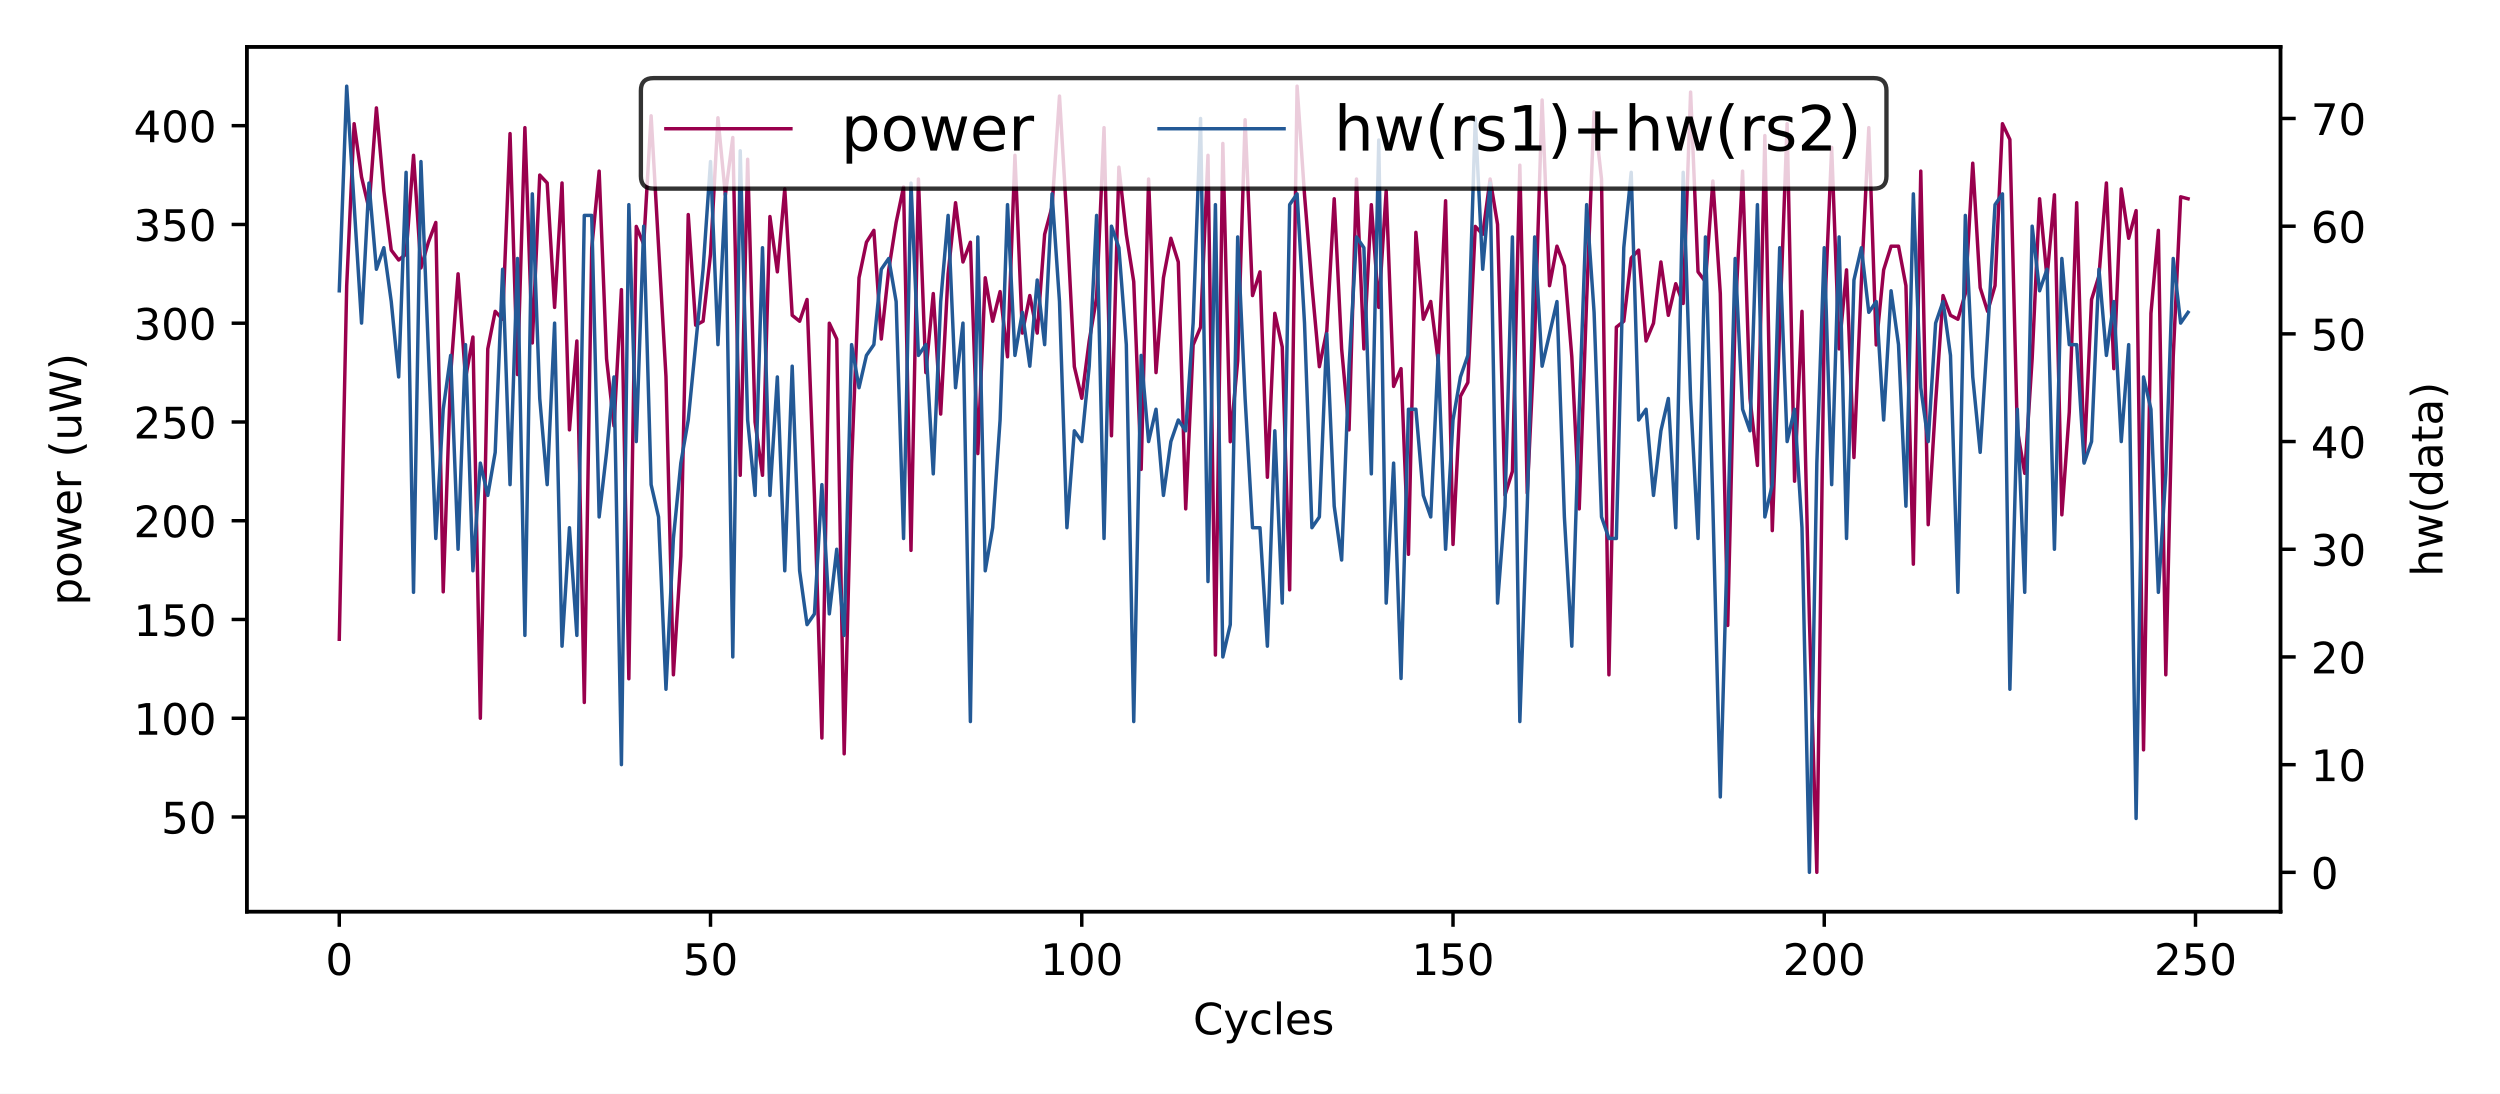
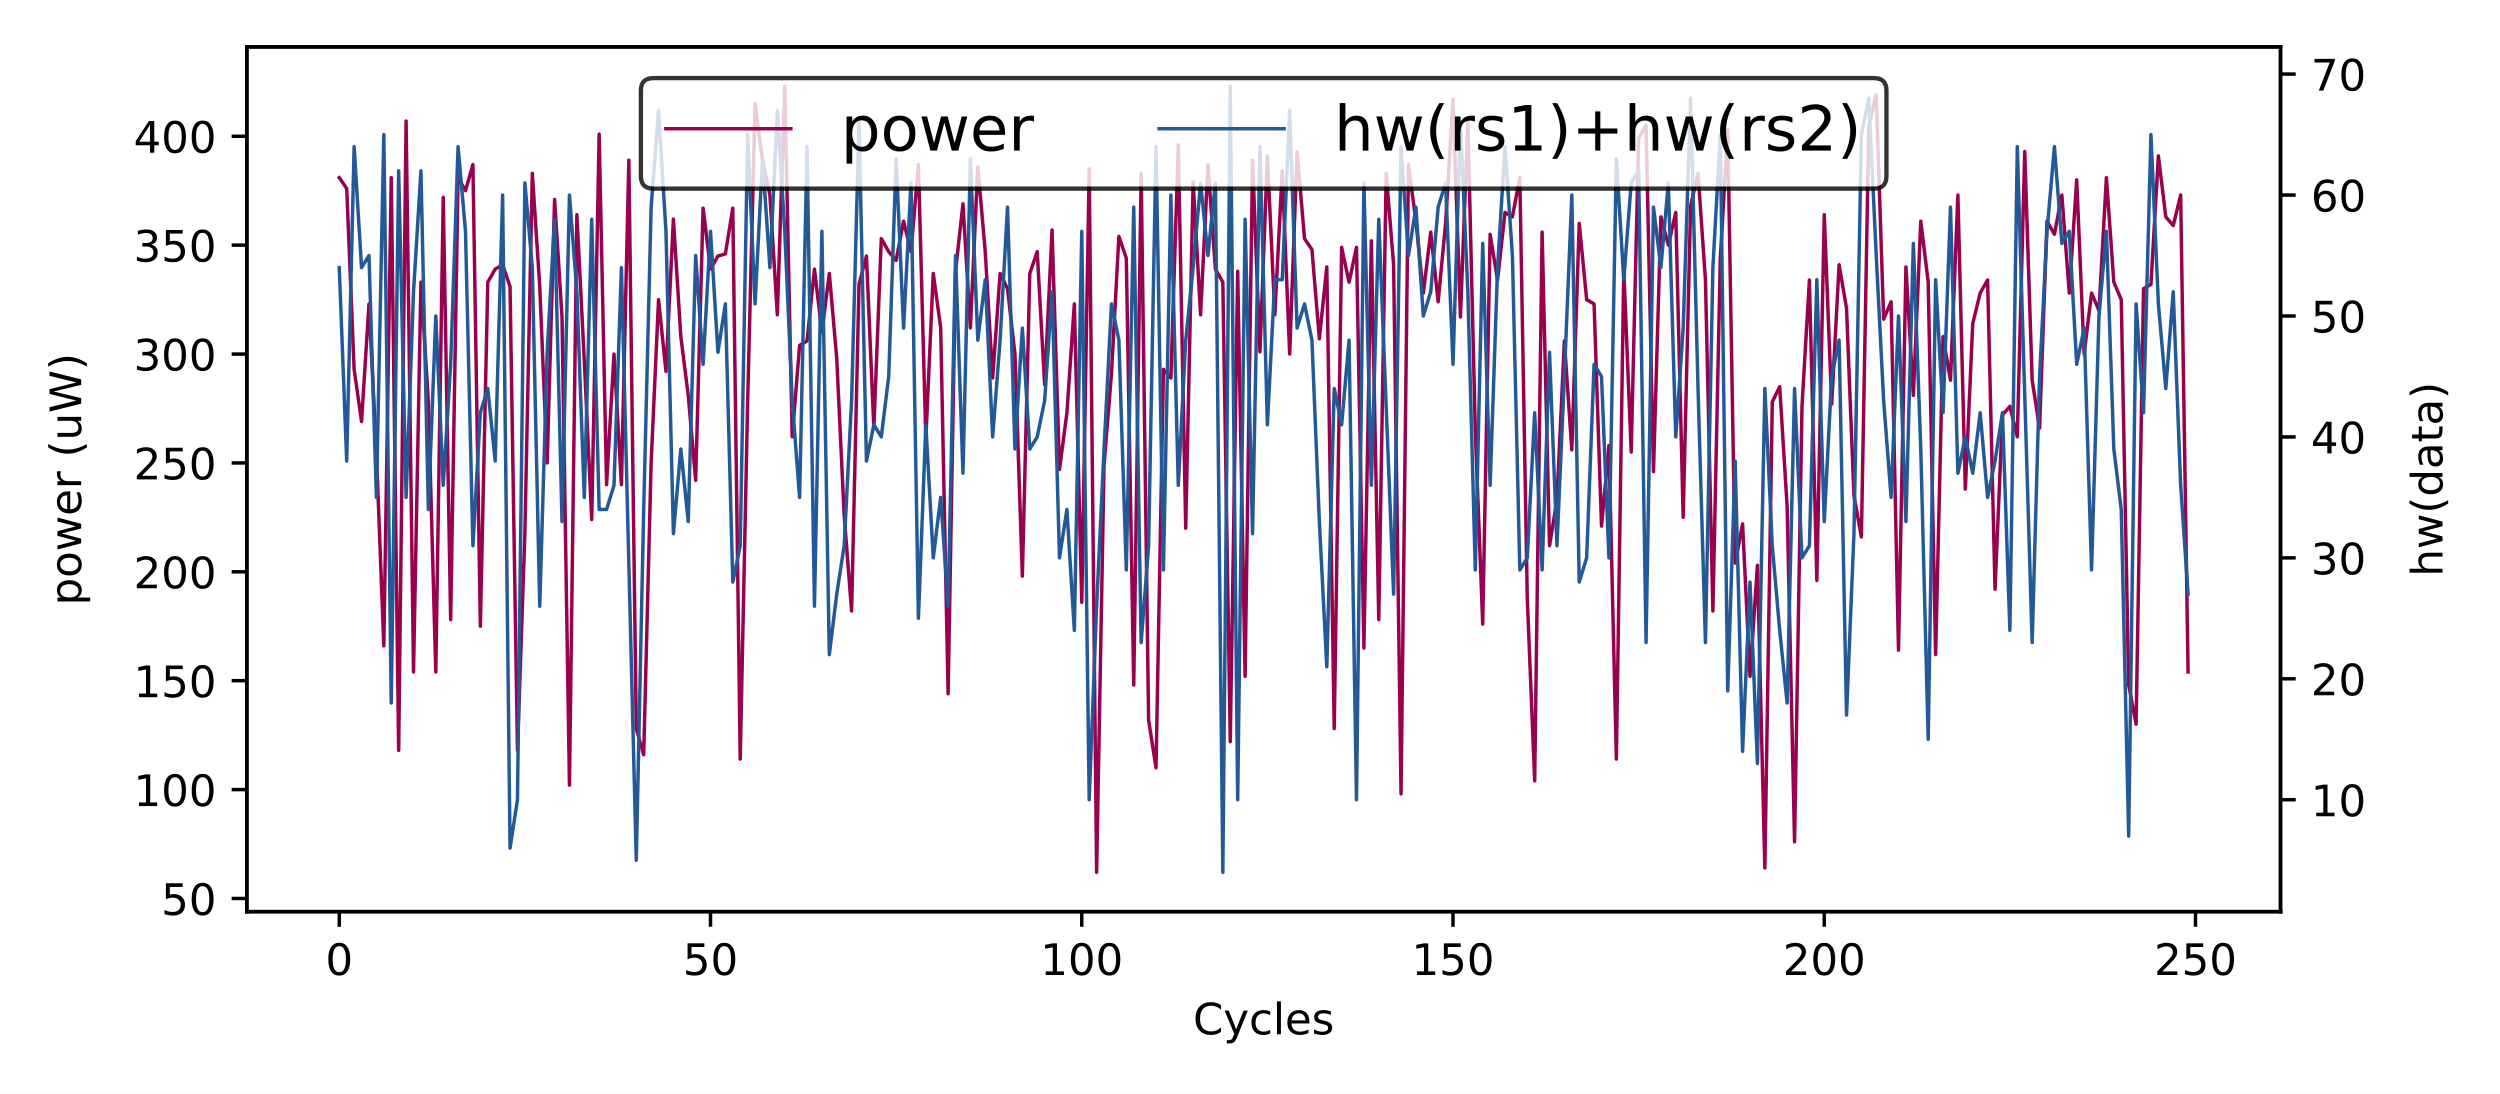
<svg xmlns="http://www.w3.org/2000/svg" xmlns:xlink="http://www.w3.org/1999/xlink" width="576pt" height="252pt" viewBox="0 0 576 252" version="1.1">
  <defs>
    <style type="text/css">*{stroke-linejoin: round; stroke-linecap: butt}</style>
  </defs>
  <g id="figure_1">
    <g id="patch_1">
      <path d="M 0 252  L 576 252  L 576 0  L 0 0  z " style="fill: #ffffff" />
    </g>
    <g id="axes_1">
      <g id="patch_2">
        <path d="M 56.87 210.04  L 525.43 210.04  L 525.43 10.8  L 56.87 10.8  z " style="fill: #ffffff" />
      </g>
      <g id="matplotlib.axis_1">
        <g id="xtick_1">
          <g id="line2d_1">
            <defs>
-               <path id="mfe7743b439" d="M 0 0  L 0 3.5  " style="stroke: #000000; stroke-width: 0.8" />
+               <path id="m733916df92" d="M 0 0  L 0 3.5  " style="stroke: #000000; stroke-width: 0.8" />
            </defs>
            <g>
-               <use xlink:href="#mfe7743b439" x="78.168" y="210.04" style="stroke: #000000; stroke-width: 0.8" />
+               <use xlink:href="#m733916df92" x="78.168" y="210.04" style="stroke: #000000; stroke-width: 0.8" />
            </g>
          </g>
          <g id="text_1">
            <text style="font: 10px 'DejaVu Sans', 'Bitstream Vera Sans', 'Computer Modern Sans Serif', 'Lucida Grande', 'Verdana', 'Geneva', 'Lucid', 'Arial', 'Helvetica', 'Avant Garde', sans-serif; text-anchor: middle" x="78.168" y="224.638" transform="rotate(-0 78.16818 224.6384)">0</text>
          </g>
        </g>
        <g id="xtick_2">
          <g id="line2d_2">
            <g>
-               <use xlink:href="#mfe7743b439" x="163.703" y="210.04" style="stroke: #000000; stroke-width: 0.8" />
+               <use xlink:href="#m733916df92" x="163.703" y="210.04" style="stroke: #000000; stroke-width: 0.8" />
            </g>
          </g>
          <g id="text_2">
            <text style="font: 10px 'DejaVu Sans', 'Bitstream Vera Sans', 'Computer Modern Sans Serif', 'Lucida Grande', 'Verdana', 'Geneva', 'Lucid', 'Arial', 'Helvetica', 'Avant Garde', sans-serif; text-anchor: middle" x="163.703" y="224.638" transform="rotate(-0 163.703 224.6384)">50</text>
          </g>
        </g>
        <g id="xtick_3">
          <g id="line2d_3">
            <g>
-               <use xlink:href="#mfe7743b439" x="249.238" y="210.04" style="stroke: #000000; stroke-width: 0.8" />
+               <use xlink:href="#m733916df92" x="249.238" y="210.04" style="stroke: #000000; stroke-width: 0.8" />
            </g>
          </g>
          <g id="text_3">
            <text style="font: 10px 'DejaVu Sans', 'Bitstream Vera Sans', 'Computer Modern Sans Serif', 'Lucida Grande', 'Verdana', 'Geneva', 'Lucid', 'Arial', 'Helvetica', 'Avant Garde', sans-serif; text-anchor: middle" x="249.238" y="224.638" transform="rotate(-0 249.2379 224.6384)">100</text>
          </g>
        </g>
        <g id="xtick_4">
          <g id="line2d_4">
            <g>
-               <use xlink:href="#mfe7743b439" x="334.773" y="210.04" style="stroke: #000000; stroke-width: 0.8" />
+               <use xlink:href="#m733916df92" x="334.773" y="210.04" style="stroke: #000000; stroke-width: 0.8" />
            </g>
          </g>
          <g id="text_4">
            <text style="font: 10px 'DejaVu Sans', 'Bitstream Vera Sans', 'Computer Modern Sans Serif', 'Lucida Grande', 'Verdana', 'Geneva', 'Lucid', 'Arial', 'Helvetica', 'Avant Garde', sans-serif; text-anchor: middle" x="334.773" y="224.638" transform="rotate(-0 334.7728 224.6384)">150</text>
          </g>
        </g>
        <g id="xtick_5">
          <g id="line2d_5">
            <g>
-               <use xlink:href="#mfe7743b439" x="420.308" y="210.04" style="stroke: #000000; stroke-width: 0.8" />
+               <use xlink:href="#m733916df92" x="420.308" y="210.04" style="stroke: #000000; stroke-width: 0.8" />
            </g>
          </g>
          <g id="text_5">
            <text style="font: 10px 'DejaVu Sans', 'Bitstream Vera Sans', 'Computer Modern Sans Serif', 'Lucida Grande', 'Verdana', 'Geneva', 'Lucid', 'Arial', 'Helvetica', 'Avant Garde', sans-serif; text-anchor: middle" x="420.308" y="224.638" transform="rotate(-0 420.3076 224.6384)">200</text>
          </g>
        </g>
        <g id="xtick_6">
          <g id="line2d_6">
            <g>
-               <use xlink:href="#mfe7743b439" x="505.843" y="210.04" style="stroke: #000000; stroke-width: 0.8" />
+               <use xlink:href="#m733916df92" x="505.843" y="210.04" style="stroke: #000000; stroke-width: 0.8" />
            </g>
          </g>
          <g id="text_6">
            <text style="font: 10px 'DejaVu Sans', 'Bitstream Vera Sans', 'Computer Modern Sans Serif', 'Lucida Grande', 'Verdana', 'Geneva', 'Lucid', 'Arial', 'Helvetica', 'Avant Garde', sans-serif; text-anchor: middle" x="505.843" y="224.638" transform="rotate(-0 505.8425 224.6384)">250</text>
          </g>
        </g>
        <g id="text_7">
          <text style="font: 10px 'DejaVu Sans', 'Bitstream Vera Sans', 'Computer Modern Sans Serif', 'Lucida Grande', 'Verdana', 'Geneva', 'Lucid', 'Arial', 'Helvetica', 'Avant Garde', sans-serif; text-anchor: middle" x="291.15" y="238.317" transform="rotate(-0 291.15 238.3166)">Cycles</text>
        </g>
      </g>
      <g id="matplotlib.axis_2">
        <g id="ytick_1">
          <g id="line2d_7">
            <defs>
-               <path id="mf35410a894" d="M 0 0  L -3.5 0  " style="stroke: #000000; stroke-width: 0.8" />
+               <path id="meb3241450c" d="M 0 0  L -3.5 0  " style="stroke: #000000; stroke-width: 0.8" />
            </defs>
            <g>
-               <use xlink:href="#mf35410a894" x="56.87" y="188.241" style="stroke: #000000; stroke-width: 0.8" />
+               <use xlink:href="#meb3241450c" x="56.87" y="207.004" style="stroke: #000000; stroke-width: 0.8" />
            </g>
          </g>
          <g id="text_8">
-             <text style="font: 10px 'DejaVu Sans', 'Bitstream Vera Sans', 'Computer Modern Sans Serif', 'Lucida Grande', 'Verdana', 'Geneva', 'Lucid', 'Arial', 'Helvetica', 'Avant Garde', sans-serif; text-anchor: end" x="49.87" y="192.04" transform="rotate(-0 49.87 192.0402)">50</text>
+             <text style="font: 10px 'DejaVu Sans', 'Bitstream Vera Sans', 'Computer Modern Sans Serif', 'Lucida Grande', 'Verdana', 'Geneva', 'Lucid', 'Arial', 'Helvetica', 'Avant Garde', sans-serif; text-anchor: end" x="49.87" y="210.804" transform="rotate(-0 49.87 210.8037)">50</text>
          </g>
        </g>
        <g id="ytick_2">
          <g id="line2d_8">
            <g>
-               <use xlink:href="#mf35410a894" x="56.87" y="165.486" style="stroke: #000000; stroke-width: 0.8" />
+               <use xlink:href="#meb3241450c" x="56.87" y="181.918" style="stroke: #000000; stroke-width: 0.8" />
            </g>
          </g>
          <g id="text_9">
-             <text style="font: 10px 'DejaVu Sans', 'Bitstream Vera Sans', 'Computer Modern Sans Serif', 'Lucida Grande', 'Verdana', 'Geneva', 'Lucid', 'Arial', 'Helvetica', 'Avant Garde', sans-serif; text-anchor: end" x="49.87" y="169.286" transform="rotate(-0 49.87 169.2856)">100</text>
+             <text style="font: 10px 'DejaVu Sans', 'Bitstream Vera Sans', 'Computer Modern Sans Serif', 'Lucida Grande', 'Verdana', 'Geneva', 'Lucid', 'Arial', 'Helvetica', 'Avant Garde', sans-serif; text-anchor: end" x="49.87" y="185.717" transform="rotate(-0 49.87 185.7168)">100</text>
          </g>
        </g>
        <g id="ytick_3">
          <g id="line2d_9">
            <g>
-               <use xlink:href="#mf35410a894" x="56.87" y="142.732" style="stroke: #000000; stroke-width: 0.8" />
+               <use xlink:href="#meb3241450c" x="56.87" y="156.831" style="stroke: #000000; stroke-width: 0.8" />
            </g>
          </g>
          <g id="text_10">
-             <text style="font: 10px 'DejaVu Sans', 'Bitstream Vera Sans', 'Computer Modern Sans Serif', 'Lucida Grande', 'Verdana', 'Geneva', 'Lucid', 'Arial', 'Helvetica', 'Avant Garde', sans-serif; text-anchor: end" x="49.87" y="146.531" transform="rotate(-0 49.87 146.5309)">150</text>
+             <text style="font: 10px 'DejaVu Sans', 'Bitstream Vera Sans', 'Computer Modern Sans Serif', 'Lucida Grande', 'Verdana', 'Geneva', 'Lucid', 'Arial', 'Helvetica', 'Avant Garde', sans-serif; text-anchor: end" x="49.87" y="160.63" transform="rotate(-0 49.87 160.6299)">150</text>
          </g>
        </g>
        <g id="ytick_4">
          <g id="line2d_10">
            <g>
-               <use xlink:href="#mf35410a894" x="56.87" y="119.977" style="stroke: #000000; stroke-width: 0.8" />
+               <use xlink:href="#meb3241450c" x="56.87" y="131.744" style="stroke: #000000; stroke-width: 0.8" />
            </g>
          </g>
          <g id="text_11">
-             <text style="font: 10px 'DejaVu Sans', 'Bitstream Vera Sans', 'Computer Modern Sans Serif', 'Lucida Grande', 'Verdana', 'Geneva', 'Lucid', 'Arial', 'Helvetica', 'Avant Garde', sans-serif; text-anchor: end" x="49.87" y="123.776" transform="rotate(-0 49.87 123.7762)">200</text>
+             <text style="font: 10px 'DejaVu Sans', 'Bitstream Vera Sans', 'Computer Modern Sans Serif', 'Lucida Grande', 'Verdana', 'Geneva', 'Lucid', 'Arial', 'Helvetica', 'Avant Garde', sans-serif; text-anchor: end" x="49.87" y="135.543" transform="rotate(-0 49.87 135.5431)">200</text>
          </g>
        </g>
        <g id="ytick_5">
          <g id="line2d_11">
            <g>
-               <use xlink:href="#mf35410a894" x="56.87" y="97.222" style="stroke: #000000; stroke-width: 0.8" />
+               <use xlink:href="#meb3241450c" x="56.87" y="106.657" style="stroke: #000000; stroke-width: 0.8" />
            </g>
          </g>
          <g id="text_12">
-             <text style="font: 10px 'DejaVu Sans', 'Bitstream Vera Sans', 'Computer Modern Sans Serif', 'Lucida Grande', 'Verdana', 'Geneva', 'Lucid', 'Arial', 'Helvetica', 'Avant Garde', sans-serif; text-anchor: end" x="49.87" y="101.022" transform="rotate(-0 49.87 101.0215)">250</text>
+             <text style="font: 10px 'DejaVu Sans', 'Bitstream Vera Sans', 'Computer Modern Sans Serif', 'Lucida Grande', 'Verdana', 'Geneva', 'Lucid', 'Arial', 'Helvetica', 'Avant Garde', sans-serif; text-anchor: end" x="49.87" y="110.456" transform="rotate(-0 49.87 110.4562)">250</text>
          </g>
        </g>
        <g id="ytick_6">
          <g id="line2d_12">
            <g>
-               <use xlink:href="#mf35410a894" x="56.87" y="74.468" style="stroke: #000000; stroke-width: 0.8" />
+               <use xlink:href="#meb3241450c" x="56.87" y="81.57" style="stroke: #000000; stroke-width: 0.8" />
            </g>
          </g>
          <g id="text_13">
-             <text style="font: 10px 'DejaVu Sans', 'Bitstream Vera Sans', 'Computer Modern Sans Serif', 'Lucida Grande', 'Verdana', 'Geneva', 'Lucid', 'Arial', 'Helvetica', 'Avant Garde', sans-serif; text-anchor: end" x="49.87" y="78.267" transform="rotate(-0 49.87 78.26682)">300</text>
+             <text style="font: 10px 'DejaVu Sans', 'Bitstream Vera Sans', 'Computer Modern Sans Serif', 'Lucida Grande', 'Verdana', 'Geneva', 'Lucid', 'Arial', 'Helvetica', 'Avant Garde', sans-serif; text-anchor: end" x="49.87" y="85.369" transform="rotate(-0 49.87 85.36931)">300</text>
          </g>
        </g>
        <g id="ytick_7">
          <g id="line2d_13">
            <g>
-               <use xlink:href="#mf35410a894" x="56.87" y="51.713" style="stroke: #000000; stroke-width: 0.8" />
+               <use xlink:href="#meb3241450c" x="56.87" y="56.483" style="stroke: #000000; stroke-width: 0.8" />
            </g>
          </g>
          <g id="text_14">
-             <text style="font: 10px 'DejaVu Sans', 'Bitstream Vera Sans', 'Computer Modern Sans Serif', 'Lucida Grande', 'Verdana', 'Geneva', 'Lucid', 'Arial', 'Helvetica', 'Avant Garde', sans-serif; text-anchor: end" x="49.87" y="55.512" transform="rotate(-0 49.87 55.51214)">350</text>
+             <text style="font: 10px 'DejaVu Sans', 'Bitstream Vera Sans', 'Computer Modern Sans Serif', 'Lucida Grande', 'Verdana', 'Geneva', 'Lucid', 'Arial', 'Helvetica', 'Avant Garde', sans-serif; text-anchor: end" x="49.87" y="60.282" transform="rotate(-0 49.87 60.28243)">350</text>
          </g>
        </g>
        <g id="ytick_8">
          <g id="line2d_14">
            <g>
-               <use xlink:href="#mf35410a894" x="56.87" y="28.958" style="stroke: #000000; stroke-width: 0.8" />
+               <use xlink:href="#meb3241450c" x="56.87" y="31.396" style="stroke: #000000; stroke-width: 0.8" />
            </g>
          </g>
          <g id="text_15">
-             <text style="font: 10px 'DejaVu Sans', 'Bitstream Vera Sans', 'Computer Modern Sans Serif', 'Lucida Grande', 'Verdana', 'Geneva', 'Lucid', 'Arial', 'Helvetica', 'Avant Garde', sans-serif; text-anchor: end" x="49.87" y="32.757" transform="rotate(-0 49.87 32.75746)">400</text>
+             <text style="font: 10px 'DejaVu Sans', 'Bitstream Vera Sans', 'Computer Modern Sans Serif', 'Lucida Grande', 'Verdana', 'Geneva', 'Lucid', 'Arial', 'Helvetica', 'Avant Garde', sans-serif; text-anchor: end" x="49.87" y="35.196" transform="rotate(-0 49.87 35.19555)">400</text>
          </g>
        </g>
        <g id="text_16">
          <text style="font: 10px 'DejaVu Sans', 'Bitstream Vera Sans', 'Computer Modern Sans Serif', 'Lucida Grande', 'Verdana', 'Geneva', 'Lucid', 'Arial', 'Helvetica', 'Avant Garde', sans-serif; text-anchor: middle" x="18.703" y="110.42" transform="rotate(-90 18.70281 110.42)">power (uW)</text>
        </g>
      </g>
      <g id="line2d_15">
-         <path d="M 78.168 147.283  L 79.879 65.821  L 81.59 28.503  L 83.3 40.791  L 85.011 48.072  L 86.722 24.862  L 88.432 43.976  L 90.143 57.629  L 91.854 59.905  L 93.564 58.539  L 95.275 35.785  L 96.986 61.725  L 98.697 55.809  L 100.407 51.258  L 102.118 136.36  L 103.829 86.3  L 105.539 63.09  L 107.25 87.21  L 108.961 77.653  L 110.671 165.486  L 112.382 80.384  L 114.093 71.737  L 115.804 73.557  L 117.514 30.779  L 119.225 86.3  L 120.936 29.413  L 122.646 79.019  L 124.357 40.336  L 126.068 42.156  L 127.778 70.827  L 129.489 42.156  L 131.2 99.043  L 132.91 78.563  L 134.621 161.846  L 136.332 57.174  L 138.043 39.425  L 139.753 82.659  L 141.464 98.132  L 143.175 66.731  L 144.885 156.384  L 146.596 52.168  L 148.307 56.264  L 150.017 26.683  L 153.439 86.755  L 155.15 155.474  L 156.86 128.169  L 158.571 49.437  L 160.282 74.923  L 161.992 74.013  L 163.703 58.539  L 165.414 27.138  L 167.124 44.887  L 168.835 31.689  L 170.546 109.51  L 172.257 36.695  L 173.967 97.222  L 175.678 109.51  L 177.389 49.893  L 179.099 62.635  L 180.81 43.521  L 182.521 72.647  L 184.231 74.013  L 185.942 69.006  L 187.653 114.516  L 189.364 170.037  L 191.074 74.468  L 192.785 78.108  L 194.496 173.678  L 196.206 106.779  L 197.917 64  L 199.628 55.809  L 201.338 53.078  L 203.049 78.108  L 204.76 62.18  L 206.47 51.258  L 208.181 43.066  L 209.892 126.803  L 211.603 41.246  L 213.313 85.845  L 215.024 67.641  L 216.735 95.402  L 218.445 63.09  L 220.156 46.707  L 221.867 60.36  L 223.577 55.809  L 225.288 104.504  L 226.999 64  L 228.71 74.013  L 230.42 67.186  L 232.131 82.204  L 233.842 35.785  L 235.552 76.743  L 237.263 68.096  L 238.974 76.743  L 240.684 53.988  L 242.395 47.617  L 244.106 22.132  L 245.817 50.803  L 247.527 84.48  L 249.238 91.761  L 250.949 78.563  L 252.659 68.551  L 254.37 29.413  L 256.081 100.408  L 257.791 38.515  L 259.502 53.988  L 261.213 64.911  L 262.923 108.145  L 264.634 41.246  L 266.345 85.845  L 268.056 64  L 269.766 54.899  L 271.477 60.36  L 273.188 117.246  L 274.898 79.474  L 276.609 75.378  L 278.32 35.785  L 280.03 150.923  L 281.741 33.054  L 283.452 101.773  L 285.163 83.114  L 286.873 27.593  L 288.584 68.096  L 290.295 62.635  L 292.005 109.965  L 293.716 72.192  L 295.427 79.929  L 297.137 135.905  L 298.848 19.856  L 300.559 44.887  L 302.27 65.821  L 303.98 84.48  L 305.691 76.288  L 307.402 45.797  L 309.112 80.384  L 310.823 99.043  L 312.534 41.246  L 314.244 80.384  L 315.955 47.162  L 317.666 70.827  L 319.377 43.976  L 321.087 89.031  L 322.798 84.935  L 324.509 127.714  L 326.219 53.533  L 327.93 73.557  L 329.641 69.462  L 331.351 83.114  L 333.062 46.252  L 334.773 125.438  L 336.483 91.306  L 338.194 88.12  L 339.905 52.168  L 341.616 53.988  L 343.326 41.246  L 345.037 51.713  L 346.748 114.061  L 348.458 108.6  L 350.169 38.06  L 351.88 113.606  L 353.59 77.653  L 355.301 23.042  L 357.012 65.821  L 358.723 56.719  L 360.433 61.27  L 362.144 82.204  L 363.855 117.246  L 365.565 69.006  L 367.276 25.773  L 368.987 41.246  L 370.697 155.474  L 372.408 75.378  L 374.119 74.013  L 375.83 59.45  L 377.54 57.629  L 379.251 78.563  L 380.962 74.468  L 382.672 60.36  L 384.383 72.647  L 386.094 65.366  L 387.804 69.917  L 389.515 21.222  L 391.226 62.635  L 392.936 64.911  L 394.647 41.701  L 396.358 67.641  L 398.069 144.097  L 399.779 72.647  L 401.49 39.425  L 403.201 91.761  L 404.911 107.234  L 406.622 31.234  L 408.333 122.252  L 411.754 28.503  L 413.465 110.875  L 415.176 71.737  L 416.886 142.732  L 418.597 200.984  L 420.308 74.013  L 422.018 33.964  L 423.729 80.384  L 425.44 62.18  L 427.15 105.414  L 428.861 64.911  L 430.572 29.413  L 432.283 79.474  L 433.993 62.18  L 435.704 56.719  L 437.415 56.719  L 439.125 65.821  L 440.836 129.989  L 442.547 39.425  L 444.257 120.887  L 445.968 92.671  L 447.679 68.096  L 449.39 72.647  L 451.1 73.557  L 452.811 67.641  L 454.522 37.605  L 456.232 66.276  L 457.943 71.737  L 459.654 65.821  L 461.364 28.503  L 463.075 32.144  L 464.786 99.043  L 466.496 109.055  L 468.207 82.659  L 469.918 45.797  L 471.629 64  L 473.339 44.887  L 475.05 118.612  L 476.761 94.947  L 478.471 46.707  L 480.182 106.324  L 481.893 69.006  L 483.603 63.545  L 485.314 42.156  L 487.025 84.935  L 488.736 43.521  L 490.446 54.899  L 492.157 48.527  L 493.868 172.768  L 495.578 72.192  L 497.289 53.078  L 499 155.474  L 500.71 82.204  L 502.421 45.342  L 504.132 45.797  L 504.132 45.797  " clip-path="url(#pb4ab45abae)" style="fill: none; stroke: #99004d; stroke-width: 0.8; stroke-linecap: square" />
+         <path d="M 78.168 40.929  L 79.879 43.438  L 81.59 85.082  L 83.3 97.124  L 85.011 70.03  L 86.722 104.148  L 88.432 148.803  L 90.143 40.929  L 91.854 172.886  L 93.564 27.884  L 95.275 154.824  L 96.986 65.013  L 98.697 92.608  L 100.407 154.824  L 102.118 45.445  L 103.829 142.782  L 105.539 40.929  L 107.25 43.94  L 108.961 37.919  L 110.671 144.287  L 112.382 65.013  L 114.093 62.002  L 115.804 60.999  L 117.514 66.016  L 119.225 172.886  L 120.936 122.713  L 122.646 39.926  L 124.357 66.016  L 126.068 106.657  L 127.778 45.947  L 129.489 73.041  L 131.2 180.914  L 132.91 49.459  L 134.621 83.075  L 136.332 119.702  L 138.043 30.895  L 139.753 111.674  L 141.464 81.57  L 143.175 111.674  L 144.885 36.915  L 146.596 167.869  L 148.307 173.89  L 150.017 106.657  L 151.728 69.027  L 153.439 85.584  L 155.15 50.462  L 156.86 77.556  L 158.571 91.103  L 160.282 110.671  L 161.992 47.954  L 163.703 62.002  L 165.414 58.992  L 167.124 58.49  L 168.835 47.954  L 170.546 174.893  L 172.257 92.608  L 173.967 23.87  L 175.678 36.915  L 177.389 44.943  L 179.099 72.539  L 180.81 19.856  L 182.521 100.636  L 184.231 79.563  L 185.942 78.56  L 187.653 62.002  L 189.364 76.553  L 191.074 63.006  L 192.785 82.574  L 194.496 118.699  L 196.206 140.775  L 197.917 65.514  L 199.628 58.992  L 201.338 98.629  L 203.049 54.978  L 204.76 57.988  L 206.47 59.995  L 208.181 50.964  L 209.892 57.988  L 211.603 37.919  L 213.313 101.138  L 215.024 63.006  L 216.735 75.549  L 218.445 159.841  L 220.156 62.504  L 221.867 46.95  L 223.577 75.549  L 225.288 38.421  L 226.999 57.988  L 228.71 87.089  L 230.42 63.006  L 232.131 66.518  L 233.842 81.57  L 235.552 132.747  L 237.263 63.006  L 238.974 57.988  L 240.684 88.594  L 242.395 52.971  L 244.106 108.162  L 245.817 95.117  L 247.527 70.03  L 249.238 138.768  L 250.949 38.922  L 252.659 200.984  L 254.37 107.159  L 256.081 86.086  L 257.791 54.476  L 259.502 59.494  L 261.213 157.834  L 262.923 39.926  L 264.634 165.862  L 266.345 176.9  L 268.056 85.082  L 269.766 87.089  L 271.477 33.403  L 273.188 121.709  L 274.898 41.933  L 276.609 72.539  L 278.32 37.919  L 280.03 62.002  L 281.741 65.013  L 283.452 170.879  L 285.163 62.504  L 286.873 155.827  L 288.584 36.915  L 290.295 81.068  L 292.005 35.912  L 293.716 72.539  L 295.427 39.424  L 297.137 81.57  L 298.848 34.908  L 300.559 54.978  L 302.27 57.487  L 303.98 78.058  L 305.691 61.501  L 307.402 167.869  L 309.112 56.985  L 310.823 65.013  L 312.534 56.985  L 314.244 149.305  L 315.955 55.48  L 317.666 142.782  L 319.377 39.926  L 321.087 60.999  L 322.798 182.921  L 324.509 37.919  L 326.219 50.964  L 327.93 67.521  L 329.641 53.473  L 331.351 69.528  L 333.062 51.466  L 334.773 22.867  L 336.483 73.041  L 338.194 27.884  L 339.905 99.131  L 341.616 143.786  L 343.326 53.975  L 345.037 64.511  L 346.748 48.957  L 348.458 49.961  L 350.169 40.929  L 351.88 137.765  L 353.59 179.911  L 355.301 53.473  L 357.012 125.723  L 358.723 115.187  L 360.433 78.56  L 362.144 103.647  L 363.855 51.466  L 365.565 69.027  L 367.276 70.03  L 368.987 121.207  L 370.697 102.643  L 372.408 174.893  L 374.119 62.002  L 375.83 104.148  L 377.54 31.898  L 379.251 28.888  L 380.962 108.664  L 382.672 49.961  L 384.383 56.483  L 386.094 48.957  L 387.804 119.2  L 389.515 47.452  L 391.226 39.926  L 392.936 64.511  L 394.647 140.775  L 396.358 59.494  L 398.069 29.891  L 399.779 129.737  L 401.49 120.706  L 403.201 155.827  L 404.911 130.239  L 406.622 199.98  L 408.333 92.608  L 410.043 89.096  L 411.754 116.692  L 413.465 193.959  L 415.176 93.612  L 416.886 64.511  L 418.597 133.751  L 420.308 49.459  L 422.018 93.11  L 423.729 60.999  L 425.44 71.034  L 427.15 114.183  L 428.861 123.716  L 430.572 28.888  L 432.283 21.863  L 433.993 73.542  L 435.704 69.528  L 437.415 149.806  L 439.125 61.501  L 440.836 91.103  L 442.547 50.964  L 444.257 65.013  L 445.968 150.81  L 447.679 77.556  L 449.39 87.591  L 451.1 44.943  L 452.811 112.678  L 454.522 74.546  L 456.232 67.521  L 457.943 64.511  L 459.654 135.758  L 461.364 95.619  L 463.075 93.612  L 464.786 100.636  L 466.496 34.908  L 468.207 87.591  L 469.918 98.629  L 471.629 50.964  L 473.339 53.975  L 475.05 44.943  L 476.761 67.521  L 478.471 41.431  L 480.182 81.57  L 481.893 67.521  L 483.603 71.535  L 485.314 40.929  L 487.025 65.013  L 488.736 69.027  L 490.446 157.834  L 492.157 166.865  L 493.868 66.518  L 495.578 65.514  L 497.289 35.912  L 499 49.961  L 500.71 51.968  L 502.421 44.943  L 504.132 154.824  L 504.132 154.824  " clip-path="url(#p8c6115b144)" style="fill: none; stroke: #99004d; stroke-width: 0.8; stroke-linecap: square" />
      </g>
      <g id="patch_3">
        <path d="M 56.87 210.04  L 56.87 10.8  " style="fill: none; stroke: #000000; stroke-width: 0.8; stroke-linejoin: miter; stroke-linecap: square" />
      </g>
      <g id="patch_4">
        <path d="M 525.43 210.04  L 525.43 10.8  " style="fill: none; stroke: #000000; stroke-width: 0.8; stroke-linejoin: miter; stroke-linecap: square" />
      </g>
      <g id="patch_5">
        <path d="M 56.87 210.04  L 525.43 210.04  " style="fill: none; stroke: #000000; stroke-width: 0.8; stroke-linejoin: miter; stroke-linecap: square" />
      </g>
      <g id="patch_6">
        <path d="M 56.87 10.8  L 525.43 10.8  " style="fill: none; stroke: #000000; stroke-width: 0.8; stroke-linejoin: miter; stroke-linecap: square" />
      </g>
    </g>
    <g id="axes_2">
      <g id="matplotlib.axis_3">
        <g id="ytick_9">
          <g id="line2d_16">
            <defs>
-               <path id="m3e67ff7a03" d="M 0 0  L 3.5 0  " style="stroke: #000000; stroke-width: 0.8" />
+               <path id="m2973c65dc8" d="M 0 0  L 3.5 0  " style="stroke: #000000; stroke-width: 0.8" />
            </defs>
            <g>
-               <use xlink:href="#m3e67ff7a03" x="525.43" y="200.984" style="stroke: #000000; stroke-width: 0.8" />
+               <use xlink:href="#m2973c65dc8" x="525.43" y="184.264" style="stroke: #000000; stroke-width: 0.8" />
            </g>
          </g>
          <g id="text_17">
-             <text style="font: 10px 'DejaVu Sans', 'Bitstream Vera Sans', 'Computer Modern Sans Serif', 'Lucida Grande', 'Verdana', 'Geneva', 'Lucid', 'Arial', 'Helvetica', 'Avant Garde', sans-serif; text-anchor: start" x="532.43" y="204.783" transform="rotate(-0 532.43 204.7829)">0</text>
+             <text style="font: 10px 'DejaVu Sans', 'Bitstream Vera Sans', 'Computer Modern Sans Serif', 'Lucida Grande', 'Verdana', 'Geneva', 'Lucid', 'Arial', 'Helvetica', 'Avant Garde', sans-serif; text-anchor: start" x="532.43" y="188.063" transform="rotate(-0 532.43 188.0634)">10</text>
          </g>
        </g>
        <g id="ytick_10">
          <g id="line2d_17">
            <g>
-               <use xlink:href="#m3e67ff7a03" x="525.43" y="176.172" style="stroke: #000000; stroke-width: 0.8" />
+               <use xlink:href="#m2973c65dc8" x="525.43" y="156.398" style="stroke: #000000; stroke-width: 0.8" />
            </g>
          </g>
          <g id="text_18">
-             <text style="font: 10px 'DejaVu Sans', 'Bitstream Vera Sans', 'Computer Modern Sans Serif', 'Lucida Grande', 'Verdana', 'Geneva', 'Lucid', 'Arial', 'Helvetica', 'Avant Garde', sans-serif; text-anchor: start" x="532.43" y="179.971" transform="rotate(-0 532.43 179.9709)">10</text>
+             <text style="font: 10px 'DejaVu Sans', 'Bitstream Vera Sans', 'Computer Modern Sans Serif', 'Lucida Grande', 'Verdana', 'Geneva', 'Lucid', 'Arial', 'Helvetica', 'Avant Garde', sans-serif; text-anchor: start" x="532.43" y="160.198" transform="rotate(-0 532.43 160.1977)">20</text>
          </g>
        </g>
        <g id="ytick_11">
          <g id="line2d_18">
            <g>
-               <use xlink:href="#m3e67ff7a03" x="525.43" y="151.36" style="stroke: #000000; stroke-width: 0.8" />
+               <use xlink:href="#m2973c65dc8" x="525.43" y="128.533" style="stroke: #000000; stroke-width: 0.8" />
            </g>
          </g>
          <g id="text_19">
-             <text style="font: 10px 'DejaVu Sans', 'Bitstream Vera Sans', 'Computer Modern Sans Serif', 'Lucida Grande', 'Verdana', 'Geneva', 'Lucid', 'Arial', 'Helvetica', 'Avant Garde', sans-serif; text-anchor: start" x="532.43" y="155.159" transform="rotate(-0 532.43 155.1589)">20</text>
+             <text style="font: 10px 'DejaVu Sans', 'Bitstream Vera Sans', 'Computer Modern Sans Serif', 'Lucida Grande', 'Verdana', 'Geneva', 'Lucid', 'Arial', 'Helvetica', 'Avant Garde', sans-serif; text-anchor: start" x="532.43" y="132.332" transform="rotate(-0 532.43 132.3319)">30</text>
          </g>
        </g>
        <g id="ytick_12">
          <g id="line2d_19">
            <g>
-               <use xlink:href="#m3e67ff7a03" x="525.43" y="126.548" style="stroke: #000000; stroke-width: 0.8" />
+               <use xlink:href="#m2973c65dc8" x="525.43" y="100.667" style="stroke: #000000; stroke-width: 0.8" />
            </g>
          </g>
          <g id="text_20">
-             <text style="font: 10px 'DejaVu Sans', 'Bitstream Vera Sans', 'Computer Modern Sans Serif', 'Lucida Grande', 'Verdana', 'Geneva', 'Lucid', 'Arial', 'Helvetica', 'Avant Garde', sans-serif; text-anchor: start" x="532.43" y="130.347" transform="rotate(-0 532.43 130.347)">30</text>
+             <text style="font: 10px 'DejaVu Sans', 'Bitstream Vera Sans', 'Computer Modern Sans Serif', 'Lucida Grande', 'Verdana', 'Geneva', 'Lucid', 'Arial', 'Helvetica', 'Avant Garde', sans-serif; text-anchor: start" x="532.43" y="104.466" transform="rotate(-0 532.43 104.4662)">40</text>
          </g>
        </g>
        <g id="ytick_13">
          <g id="line2d_20">
            <g>
-               <use xlink:href="#m3e67ff7a03" x="525.43" y="101.736" style="stroke: #000000; stroke-width: 0.8" />
+               <use xlink:href="#m2973c65dc8" x="525.43" y="72.801" style="stroke: #000000; stroke-width: 0.8" />
            </g>
          </g>
          <g id="text_21">
-             <text style="font: 10px 'DejaVu Sans', 'Bitstream Vera Sans', 'Computer Modern Sans Serif', 'Lucida Grande', 'Verdana', 'Geneva', 'Lucid', 'Arial', 'Helvetica', 'Avant Garde', sans-serif; text-anchor: start" x="532.43" y="105.535" transform="rotate(-0 532.43 105.535)">40</text>
+             <text style="font: 10px 'DejaVu Sans', 'Bitstream Vera Sans', 'Computer Modern Sans Serif', 'Lucida Grande', 'Verdana', 'Geneva', 'Lucid', 'Arial', 'Helvetica', 'Avant Garde', sans-serif; text-anchor: start" x="532.43" y="76.6" transform="rotate(-0 532.43 76.60048)">50</text>
          </g>
        </g>
        <g id="ytick_14">
          <g id="line2d_21">
            <g>
-               <use xlink:href="#m3e67ff7a03" x="525.43" y="76.924" style="stroke: #000000; stroke-width: 0.8" />
+               <use xlink:href="#m2973c65dc8" x="525.43" y="44.936" style="stroke: #000000; stroke-width: 0.8" />
            </g>
          </g>
          <g id="text_22">
-             <text style="font: 10px 'DejaVu Sans', 'Bitstream Vera Sans', 'Computer Modern Sans Serif', 'Lucida Grande', 'Verdana', 'Geneva', 'Lucid', 'Arial', 'Helvetica', 'Avant Garde', sans-serif; text-anchor: start" x="532.43" y="80.723" transform="rotate(-0 532.43 80.72308)">50</text>
+             <text style="font: 10px 'DejaVu Sans', 'Bitstream Vera Sans', 'Computer Modern Sans Serif', 'Lucida Grande', 'Verdana', 'Geneva', 'Lucid', 'Arial', 'Helvetica', 'Avant Garde', sans-serif; text-anchor: start" x="532.43" y="48.735" transform="rotate(-0 532.43 48.73474)">60</text>
          </g>
        </g>
        <g id="ytick_15">
          <g id="line2d_22">
            <g>
-               <use xlink:href="#m3e67ff7a03" x="525.43" y="52.112" style="stroke: #000000; stroke-width: 0.8" />
+               <use xlink:href="#m2973c65dc8" x="525.43" y="17.07" style="stroke: #000000; stroke-width: 0.8" />
            </g>
          </g>
          <g id="text_23">
-             <text style="font: 10px 'DejaVu Sans', 'Bitstream Vera Sans', 'Computer Modern Sans Serif', 'Lucida Grande', 'Verdana', 'Geneva', 'Lucid', 'Arial', 'Helvetica', 'Avant Garde', sans-serif; text-anchor: start" x="532.43" y="55.911" transform="rotate(-0 532.43 55.91112)">60</text>
-           </g>
-         </g>
-         <g id="ytick_16">
-           <g id="line2d_23">
-             <g>
-               <use xlink:href="#m3e67ff7a03" x="525.43" y="27.3" style="stroke: #000000; stroke-width: 0.8" />
-             </g>
-           </g>
-           <g id="text_24">
-             <text style="font: 10px 'DejaVu Sans', 'Bitstream Vera Sans', 'Computer Modern Sans Serif', 'Lucida Grande', 'Verdana', 'Geneva', 'Lucid', 'Arial', 'Helvetica', 'Avant Garde', sans-serif; text-anchor: start" x="532.43" y="31.099" transform="rotate(-0 532.43 31.09917)">70</text>
-           </g>
-         </g>
-         <g id="text_25">
+             <text style="font: 10px 'DejaVu Sans', 'Bitstream Vera Sans', 'Computer Modern Sans Serif', 'Lucida Grande', 'Verdana', 'Geneva', 'Lucid', 'Arial', 'Helvetica', 'Avant Garde', sans-serif; text-anchor: start" x="532.43" y="20.869" transform="rotate(-0 532.43 20.86901)">70</text>
+           </g>
+         </g>
+         <g id="text_24">
          <text style="font: 10px 'DejaVu Sans', 'Bitstream Vera Sans', 'Computer Modern Sans Serif', 'Lucida Grande', 'Verdana', 'Geneva', 'Lucid', 'Arial', 'Helvetica', 'Avant Garde', sans-serif; text-anchor: middle" x="562.753" y="110.42" transform="rotate(-90 562.7534 110.42)">hw(data)</text>
        </g>
      </g>
-       <g id="line2d_24">
-         <path d="M 78.168 66.999  L 79.879 19.856  L 83.3 74.443  L 85.011 42.187  L 86.722 62.037  L 88.432 57.074  L 90.143 69.48  L 91.854 86.849  L 93.564 39.706  L 95.275 136.473  L 96.986 37.225  L 100.407 124.067  L 102.118 94.292  L 103.829 81.886  L 105.539 126.548  L 107.25 79.405  L 108.961 131.51  L 110.671 106.698  L 112.382 114.142  L 114.093 104.217  L 115.804 62.037  L 117.514 111.661  L 119.225 59.555  L 120.936 146.397  L 122.646 44.668  L 124.357 91.811  L 126.068 111.661  L 127.778 74.443  L 129.489 148.879  L 131.2 121.585  L 132.91 146.397  L 134.621 49.631  L 136.332 49.631  L 138.043 119.104  L 139.753 104.217  L 141.464 86.849  L 143.175 176.172  L 144.885 47.15  L 146.596 101.736  L 148.307 52.112  L 150.017 111.661  L 151.728 119.104  L 153.439 158.803  L 155.15 124.067  L 156.86 106.698  L 158.571 96.773  L 161.992 62.037  L 163.703 37.225  L 165.414 79.405  L 167.124 44.668  L 168.835 151.36  L 170.546 34.744  L 172.257 96.773  L 173.967 114.142  L 175.678 57.074  L 177.389 114.142  L 179.099 86.849  L 180.81 131.51  L 182.521 84.367  L 184.231 131.51  L 185.942 143.916  L 187.653 141.435  L 189.364 111.661  L 191.074 141.435  L 192.785 126.548  L 194.496 146.397  L 196.206 79.405  L 197.917 89.33  L 199.628 81.886  L 201.338 79.405  L 203.049 62.037  L 204.76 59.555  L 206.47 69.48  L 208.181 124.067  L 209.892 42.187  L 211.603 81.886  L 213.313 79.405  L 215.024 109.179  L 216.735 69.48  L 218.445 49.631  L 220.156 89.33  L 221.867 74.443  L 223.577 166.247  L 225.288 54.593  L 226.999 131.51  L 228.71 121.585  L 230.42 96.773  L 232.131 47.15  L 233.842 81.886  L 235.552 71.961  L 237.263 84.367  L 238.974 64.518  L 240.684 79.405  L 242.395 44.668  L 244.106 69.48  L 245.817 121.585  L 247.527 99.255  L 249.238 101.736  L 250.949 84.367  L 252.659 49.631  L 254.37 124.067  L 256.081 52.112  L 257.791 57.074  L 259.502 79.405  L 261.213 166.247  L 262.923 81.886  L 264.634 101.736  L 266.345 94.292  L 268.056 114.142  L 269.766 101.736  L 271.477 96.773  L 273.188 99.255  L 274.898 74.443  L 276.609 27.3  L 278.32 133.991  L 280.03 47.15  L 281.741 151.36  L 283.452 143.916  L 285.163 54.593  L 286.873 91.811  L 288.584 121.585  L 290.295 121.585  L 292.005 148.879  L 293.716 99.255  L 295.427 138.954  L 297.137 47.15  L 298.848 44.668  L 300.559 74.443  L 302.27 121.585  L 303.98 119.104  L 305.691 76.924  L 307.402 116.623  L 309.112 129.029  L 310.823 84.367  L 312.534 54.593  L 314.244 57.074  L 315.955 109.179  L 317.666 32.262  L 319.377 138.954  L 321.087 106.698  L 322.798 156.322  L 324.509 94.292  L 326.219 94.292  L 327.93 114.142  L 329.641 119.104  L 331.351 81.886  L 333.062 126.548  L 334.773 96.773  L 336.483 86.849  L 338.194 81.886  L 339.905 27.3  L 341.616 62.037  L 343.326 42.187  L 345.037 138.954  L 346.748 116.623  L 348.458 54.593  L 350.169 166.247  L 351.88 116.623  L 353.59 54.593  L 355.301 84.367  L 358.723 69.48  L 360.433 119.104  L 362.144 148.879  L 363.855 94.292  L 365.565 47.15  L 367.276 71.961  L 368.987 119.104  L 370.697 124.067  L 372.408 124.067  L 374.119 57.074  L 375.83 39.706  L 377.54 96.773  L 379.251 94.292  L 380.962 114.142  L 382.672 99.255  L 384.383 91.811  L 386.094 121.585  L 387.804 39.706  L 389.515 91.811  L 391.226 124.067  L 392.936 54.593  L 394.647 116.623  L 396.358 183.615  L 399.779 59.555  L 401.49 94.292  L 403.201 99.255  L 404.911 47.15  L 406.622 119.104  L 408.333 111.661  L 410.043 57.074  L 411.754 101.736  L 413.465 94.292  L 415.176 121.585  L 416.886 200.984  L 418.597 106.698  L 420.308 57.074  L 422.018 111.661  L 423.729 54.593  L 425.44 124.067  L 427.15 64.518  L 428.861 57.074  L 430.572 71.961  L 432.283 69.48  L 433.993 96.773  L 435.704 66.999  L 437.415 79.405  L 439.125 116.623  L 440.836 44.668  L 442.547 89.33  L 444.257 101.736  L 445.968 74.443  L 447.679 69.48  L 449.39 81.886  L 451.1 136.473  L 452.811 49.631  L 454.522 86.849  L 456.232 104.217  L 457.943 76.924  L 459.654 47.15  L 461.364 44.668  L 463.075 158.803  L 464.786 94.292  L 466.496 136.473  L 468.207 52.112  L 469.918 66.999  L 471.629 62.037  L 473.339 126.548  L 475.05 59.555  L 476.761 79.405  L 478.471 79.405  L 480.182 106.698  L 481.893 101.736  L 483.603 62.037  L 485.314 81.886  L 487.025 69.48  L 488.736 101.736  L 490.446 79.405  L 492.157 188.578  L 493.868 86.849  L 495.578 94.292  L 497.289 136.473  L 499 109.179  L 500.71 59.555  L 502.421 74.443  L 504.132 71.961  L 504.132 71.961  " clip-path="url(#pb4ab45abae)" style="fill: none; stroke: #235996; stroke-width: 0.8; stroke-linecap: square" />
+       <g id="line2d_23">
+         <path d="M 78.168 61.655  L 79.879 106.24  L 81.59 33.789  L 83.3 61.655  L 85.011 58.868  L 86.722 114.6  L 88.432 31.003  L 90.143 161.972  L 91.854 39.362  L 93.564 114.6  L 95.275 67.228  L 96.986 39.362  L 98.697 117.386  L 100.407 72.801  L 102.118 111.813  L 103.829 83.948  L 105.539 33.789  L 107.25 53.295  L 108.961 125.746  L 110.671 95.094  L 112.382 89.521  L 114.093 106.24  L 115.804 44.936  L 117.514 195.41  L 119.225 184.264  L 120.936 42.149  L 122.646 61.655  L 124.357 139.679  L 126.068 81.161  L 127.778 50.509  L 129.489 120.173  L 131.2 44.936  L 132.91 67.228  L 134.621 114.6  L 136.332 50.509  L 138.043 117.386  L 139.753 117.386  L 141.464 111.813  L 143.175 61.655  L 146.596 198.197  L 148.307 117.386  L 150.017 47.722  L 151.728 25.43  L 153.439 53.295  L 155.15 122.96  L 156.86 103.454  L 158.571 120.173  L 160.282 58.868  L 161.992 83.948  L 163.703 53.295  L 165.414 81.161  L 167.124 70.015  L 168.835 134.106  L 170.546 125.746  L 172.257 31.003  L 173.967 70.015  L 175.678 36.576  L 177.389 61.655  L 179.099 25.43  L 180.81 53.295  L 182.521 92.307  L 184.231 114.6  L 185.942 33.789  L 187.653 139.679  L 189.364 53.295  L 191.074 150.825  L 192.785 136.892  L 194.496 125.746  L 196.206 92.307  L 197.917 28.216  L 199.628 106.24  L 201.338 97.88  L 203.049 100.667  L 204.76 86.734  L 206.47 36.576  L 208.181 75.588  L 209.892 42.149  L 211.603 142.466  L 213.313 97.88  L 215.024 128.533  L 216.735 114.6  L 218.445 139.679  L 220.156 58.868  L 221.867 109.027  L 223.577 36.576  L 225.288 78.374  L 226.999 64.442  L 228.71 100.667  L 230.42 78.374  L 232.131 47.722  L 233.842 103.454  L 235.552 75.588  L 237.263 103.454  L 238.974 100.667  L 240.684 92.307  L 242.395 67.228  L 244.106 128.533  L 245.817 117.386  L 247.527 145.252  L 249.238 53.295  L 250.949 184.264  L 252.659 139.679  L 254.37 103.454  L 256.081 70.015  L 257.791 78.374  L 259.502 131.319  L 261.213 47.722  L 262.923 148.039  L 264.634 125.746  L 266.345 33.789  L 268.056 131.319  L 269.766 44.936  L 271.477 111.813  L 273.188 78.374  L 274.898 61.655  L 276.609 42.149  L 278.32 58.868  L 280.03 42.149  L 281.741 200.984  L 283.452 19.856  L 285.163 184.264  L 286.873 50.509  L 288.584 122.96  L 290.295 33.789  L 292.005 97.88  L 293.716 64.442  L 295.427 64.442  L 297.137 25.43  L 298.848 75.588  L 300.559 70.015  L 302.27 78.374  L 303.98 120.173  L 305.691 153.612  L 307.402 89.521  L 309.112 97.88  L 310.823 78.374  L 312.534 184.264  L 314.244 42.149  L 315.955 111.813  L 317.666 50.509  L 321.087 136.892  L 322.798 33.789  L 324.509 58.868  L 326.219 47.722  L 327.93 72.801  L 329.641 67.228  L 331.351 47.722  L 333.062 42.149  L 334.773 83.948  L 336.483 28.216  L 338.194 67.228  L 339.905 131.319  L 341.616 56.082  L 343.326 111.813  L 345.037 61.655  L 346.748 33.789  L 348.458 58.868  L 350.169 131.319  L 351.88 128.533  L 353.59 95.094  L 355.301 131.319  L 357.012 81.161  L 358.723 125.746  L 360.433 86.734  L 362.144 44.936  L 363.855 134.106  L 365.565 128.533  L 367.276 83.948  L 368.987 86.734  L 370.697 128.533  L 372.408 36.576  L 374.119 64.442  L 375.83 42.149  L 377.54 39.362  L 379.251 148.039  L 380.962 47.722  L 382.672 61.655  L 384.383 42.149  L 386.094 100.667  L 387.804 75.588  L 389.515 22.643  L 391.226 89.521  L 392.936 148.039  L 394.647 61.655  L 396.358 31.003  L 398.069 159.185  L 399.779 106.24  L 401.49 173.118  L 403.201 134.106  L 404.911 175.904  L 406.622 89.521  L 408.333 125.746  L 410.043 145.252  L 411.754 161.972  L 413.465 89.521  L 415.176 128.533  L 416.886 125.746  L 418.597 64.442  L 420.308 120.173  L 422.018 86.734  L 423.729 78.374  L 425.44 164.758  L 427.15 122.96  L 428.861 31.003  L 430.572 22.643  L 432.283 58.868  L 433.993 92.307  L 435.704 114.6  L 437.415 72.801  L 439.125 120.173  L 440.836 56.082  L 442.547 103.454  L 444.257 170.331  L 445.968 64.442  L 447.679 95.094  L 449.39 47.722  L 451.1 109.027  L 452.811 100.667  L 454.522 109.027  L 456.232 95.094  L 457.943 114.6  L 459.654 106.24  L 461.364 95.094  L 463.075 145.252  L 464.786 33.789  L 468.207 148.039  L 469.918 86.734  L 471.629 53.295  L 473.339 33.789  L 475.05 56.082  L 476.761 53.295  L 478.471 83.948  L 480.182 75.588  L 481.893 131.319  L 483.603 72.801  L 485.314 53.295  L 487.025 103.454  L 488.736 117.386  L 490.446 192.624  L 492.157 70.015  L 493.868 95.094  L 495.578 31.003  L 497.289 70.015  L 499 89.521  L 500.71 67.228  L 502.421 111.813  L 504.132 136.892  L 504.132 136.892  " clip-path="url(#p8c6115b144)" style="fill: none; stroke: #235996; stroke-width: 0.8; stroke-linecap: square" />
      </g>
      <g id="patch_7">
        <path d="M 56.87 210.04  L 56.87 10.8  " style="fill: none; stroke: #000000; stroke-width: 0.8; stroke-linejoin: miter; stroke-linecap: square" />
      </g>
      <g id="patch_8">
        <path d="M 525.43 210.04  L 525.43 10.8  " style="fill: none; stroke: #000000; stroke-width: 0.8; stroke-linejoin: miter; stroke-linecap: square" />
      </g>
      <g id="patch_9">
        <path d="M 56.87 210.04  L 525.43 210.04  " style="fill: none; stroke: #000000; stroke-width: 0.8; stroke-linejoin: miter; stroke-linecap: square" />
      </g>
      <g id="patch_10">
        <path d="M 56.87 10.8  L 525.43 10.8  " style="fill: none; stroke: #000000; stroke-width: 0.8; stroke-linejoin: miter; stroke-linecap: square" />
      </g>
      <g id="legend_1">
        <g id="patch_11">
          <path d="M 150.54 43.456  L 431.76 43.456  Q 434.64 43.456 434.64 40.577  L 434.64 20.88  Q 434.64 18 431.76 18  L 150.54 18  Q 147.66 18 147.66 20.88  L 147.66 40.577  Q 147.66 43.456 150.54 43.456  z " style="fill: #ffffff; opacity: 0.8; stroke: #000000; stroke-linejoin: miter" />
        </g>
+         <g id="line2d_24">
+           <path d="M 153.42 29.662  L 167.82 29.662  L 182.22 29.662  " style="fill: none; stroke: #99004d; stroke-width: 0.8; stroke-linecap: square" />
+         </g>
+         <g id="text_25">
+           <text style="font: 14.4px 'DejaVu Sans', 'Bitstream Vera Sans', 'Computer Modern Sans Serif', 'Lucida Grande', 'Verdana', 'Geneva', 'Lucid', 'Arial', 'Helvetica', 'Avant Garde', sans-serif; text-anchor: start" x="193.74" y="34.702" transform="rotate(-0 193.7396 34.70175)">power</text>
+         </g>
        <g id="line2d_25">
-           <path d="M 153.42 29.662  L 167.82 29.662  L 182.22 29.662  " style="fill: none; stroke: #99004d; stroke-width: 0.8; stroke-linecap: square" />
+           <path d="M 267.049 29.662  L 281.449 29.662  L 295.849 29.662  " style="fill: none; stroke: #235996; stroke-width: 0.8; stroke-linecap: square" />
        </g>
        <g id="text_26">
-           <text style="font: 14.4px 'DejaVu Sans', 'Bitstream Vera Sans', 'Computer Modern Sans Serif', 'Lucida Grande', 'Verdana', 'Geneva', 'Lucid', 'Arial', 'Helvetica', 'Avant Garde', sans-serif; text-anchor: start" x="193.74" y="34.702" transform="rotate(-0 193.7396 34.70175)">power</text>
-         </g>
-         <g id="line2d_26">
-           <path d="M 267.049 29.662  L 281.449 29.662  L 295.849 29.662  " style="fill: none; stroke: #235996; stroke-width: 0.8; stroke-linecap: square" />
-         </g>
-         <g id="text_27">
          <text style="font: 14.4px 'DejaVu Sans', 'Bitstream Vera Sans', 'Computer Modern Sans Serif', 'Lucida Grande', 'Verdana', 'Geneva', 'Lucid', 'Arial', 'Helvetica', 'Avant Garde', sans-serif; text-anchor: start" x="307.369" y="34.702" transform="rotate(-0 307.3691 34.70175)">hw(rs1)+hw(rs2)</text>
        </g>
      </g>
    </g>
  </g>
  <defs>
-     <clipPath id="pb4ab45abae">
+     <clipPath id="p8c6115b144">
      <rect x="56.87" y="10.8" width="468.56" height="199.24" />
    </clipPath>
  </defs>
</svg>
